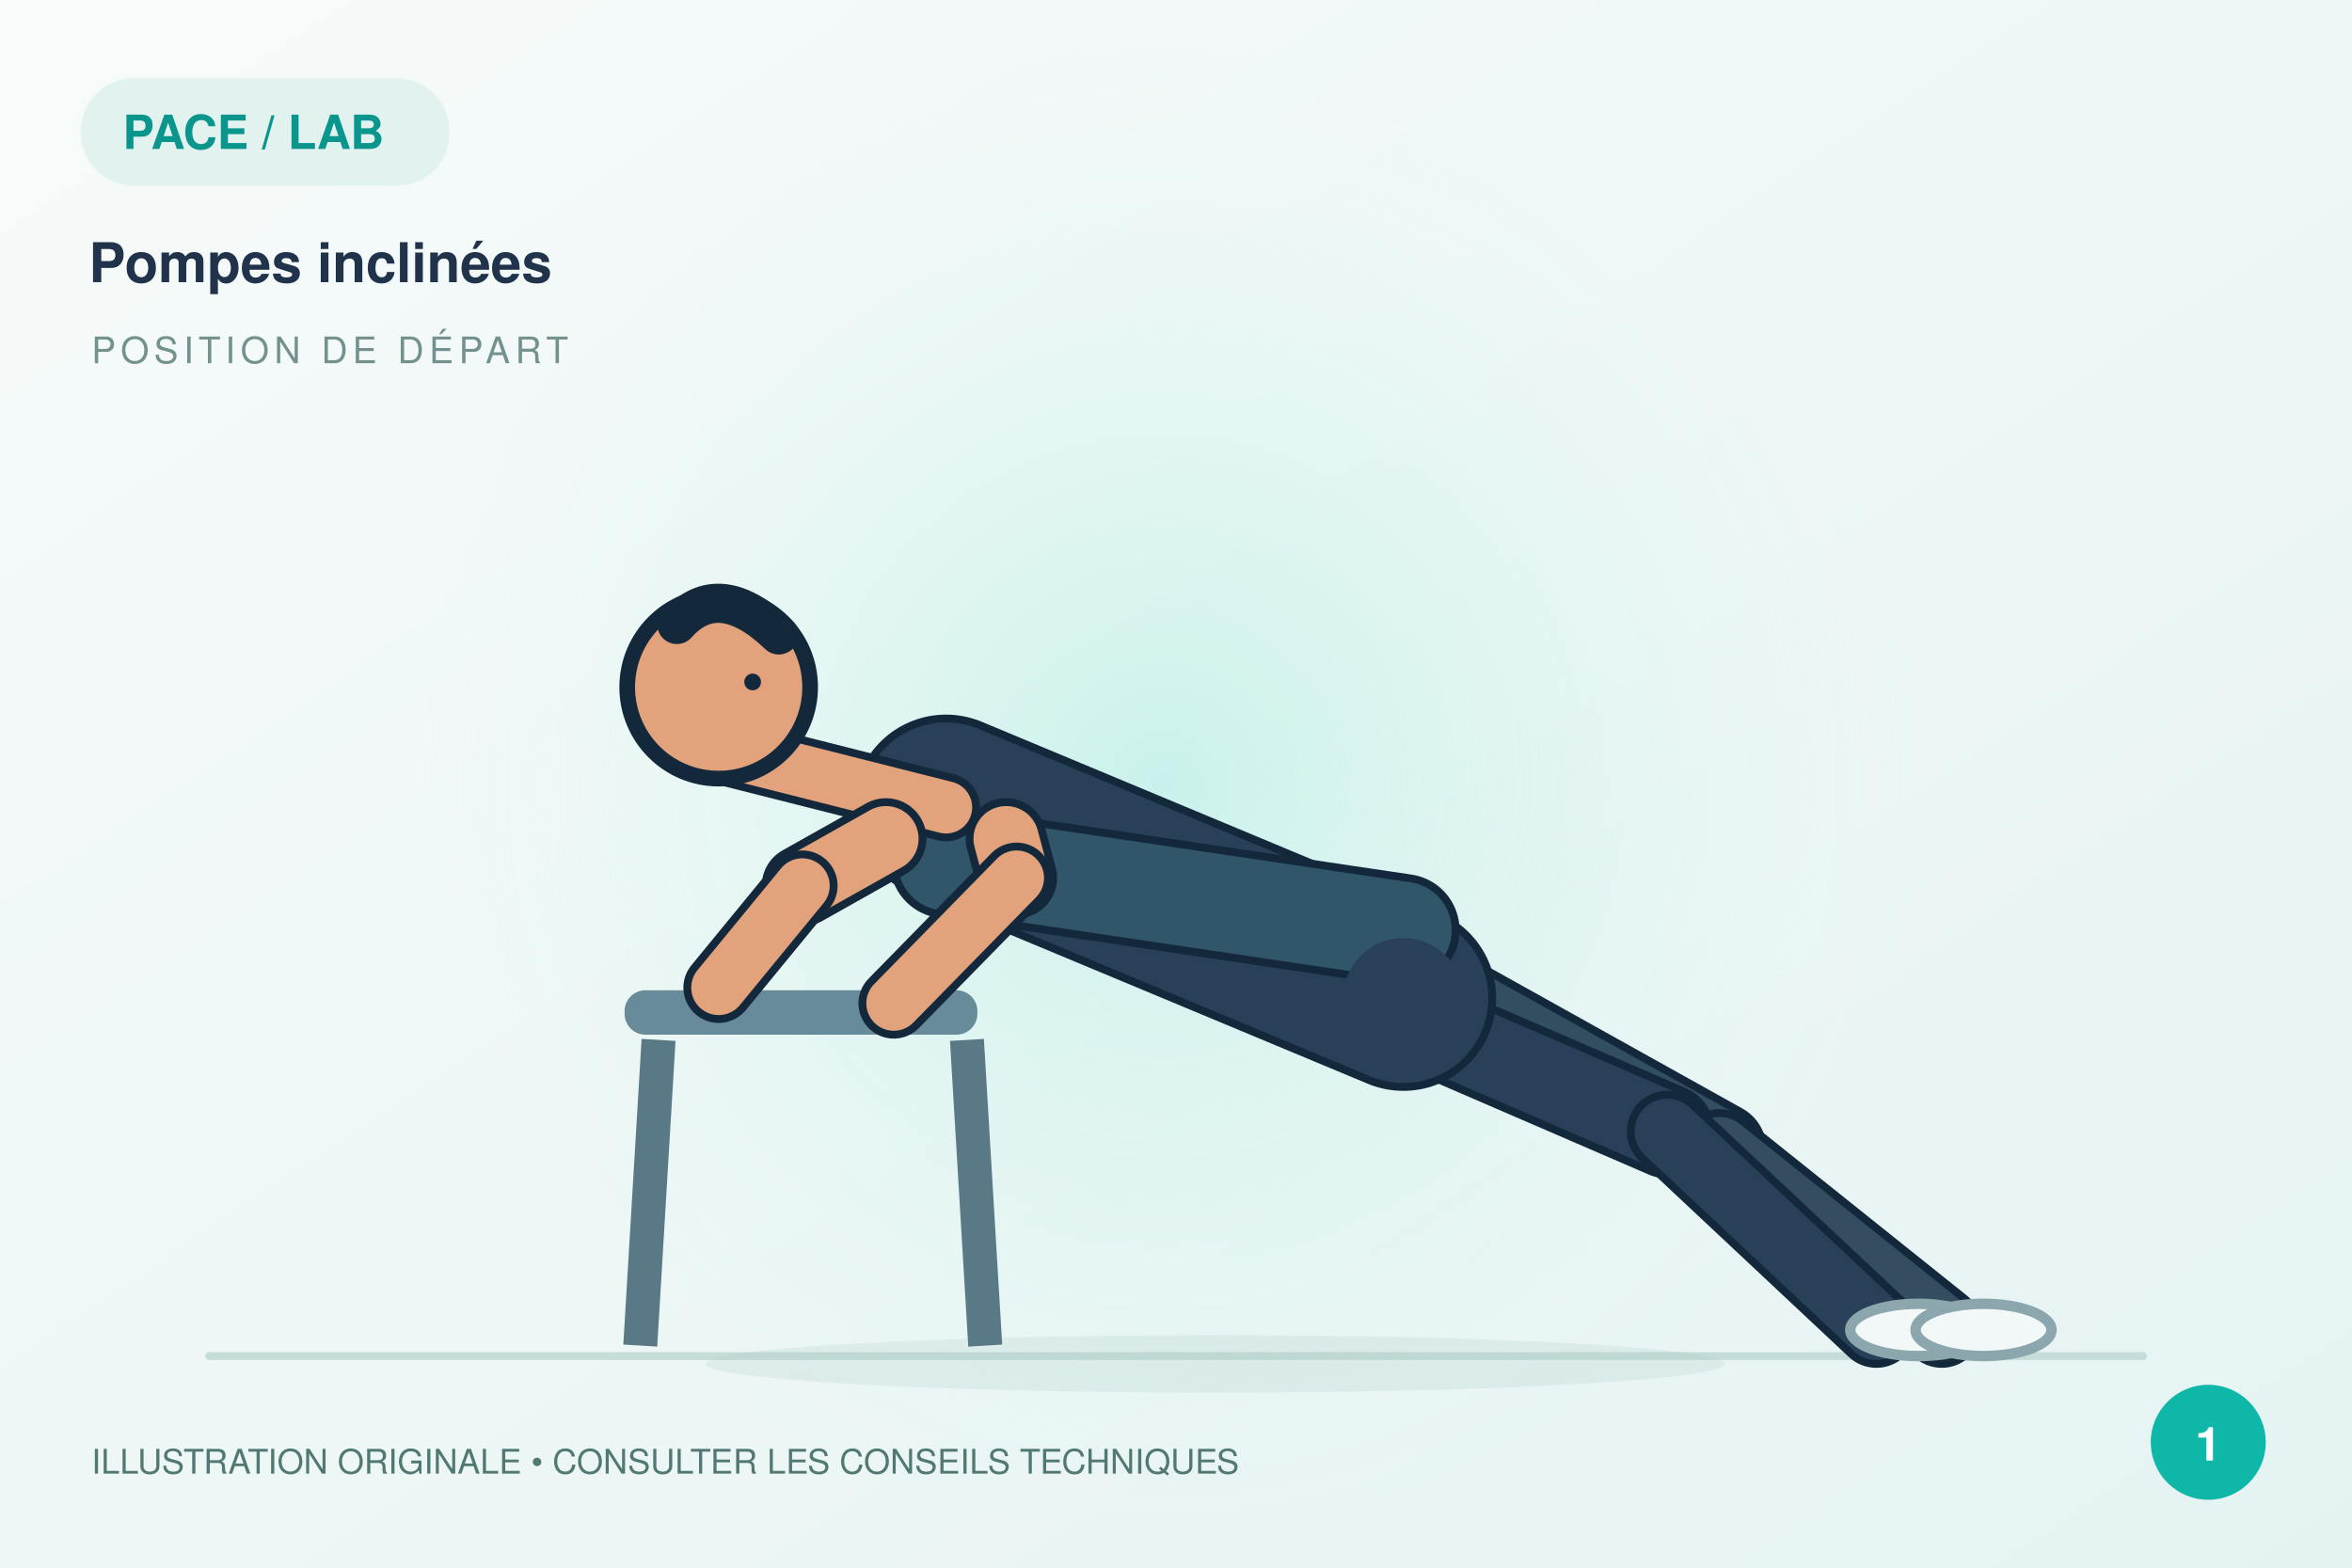
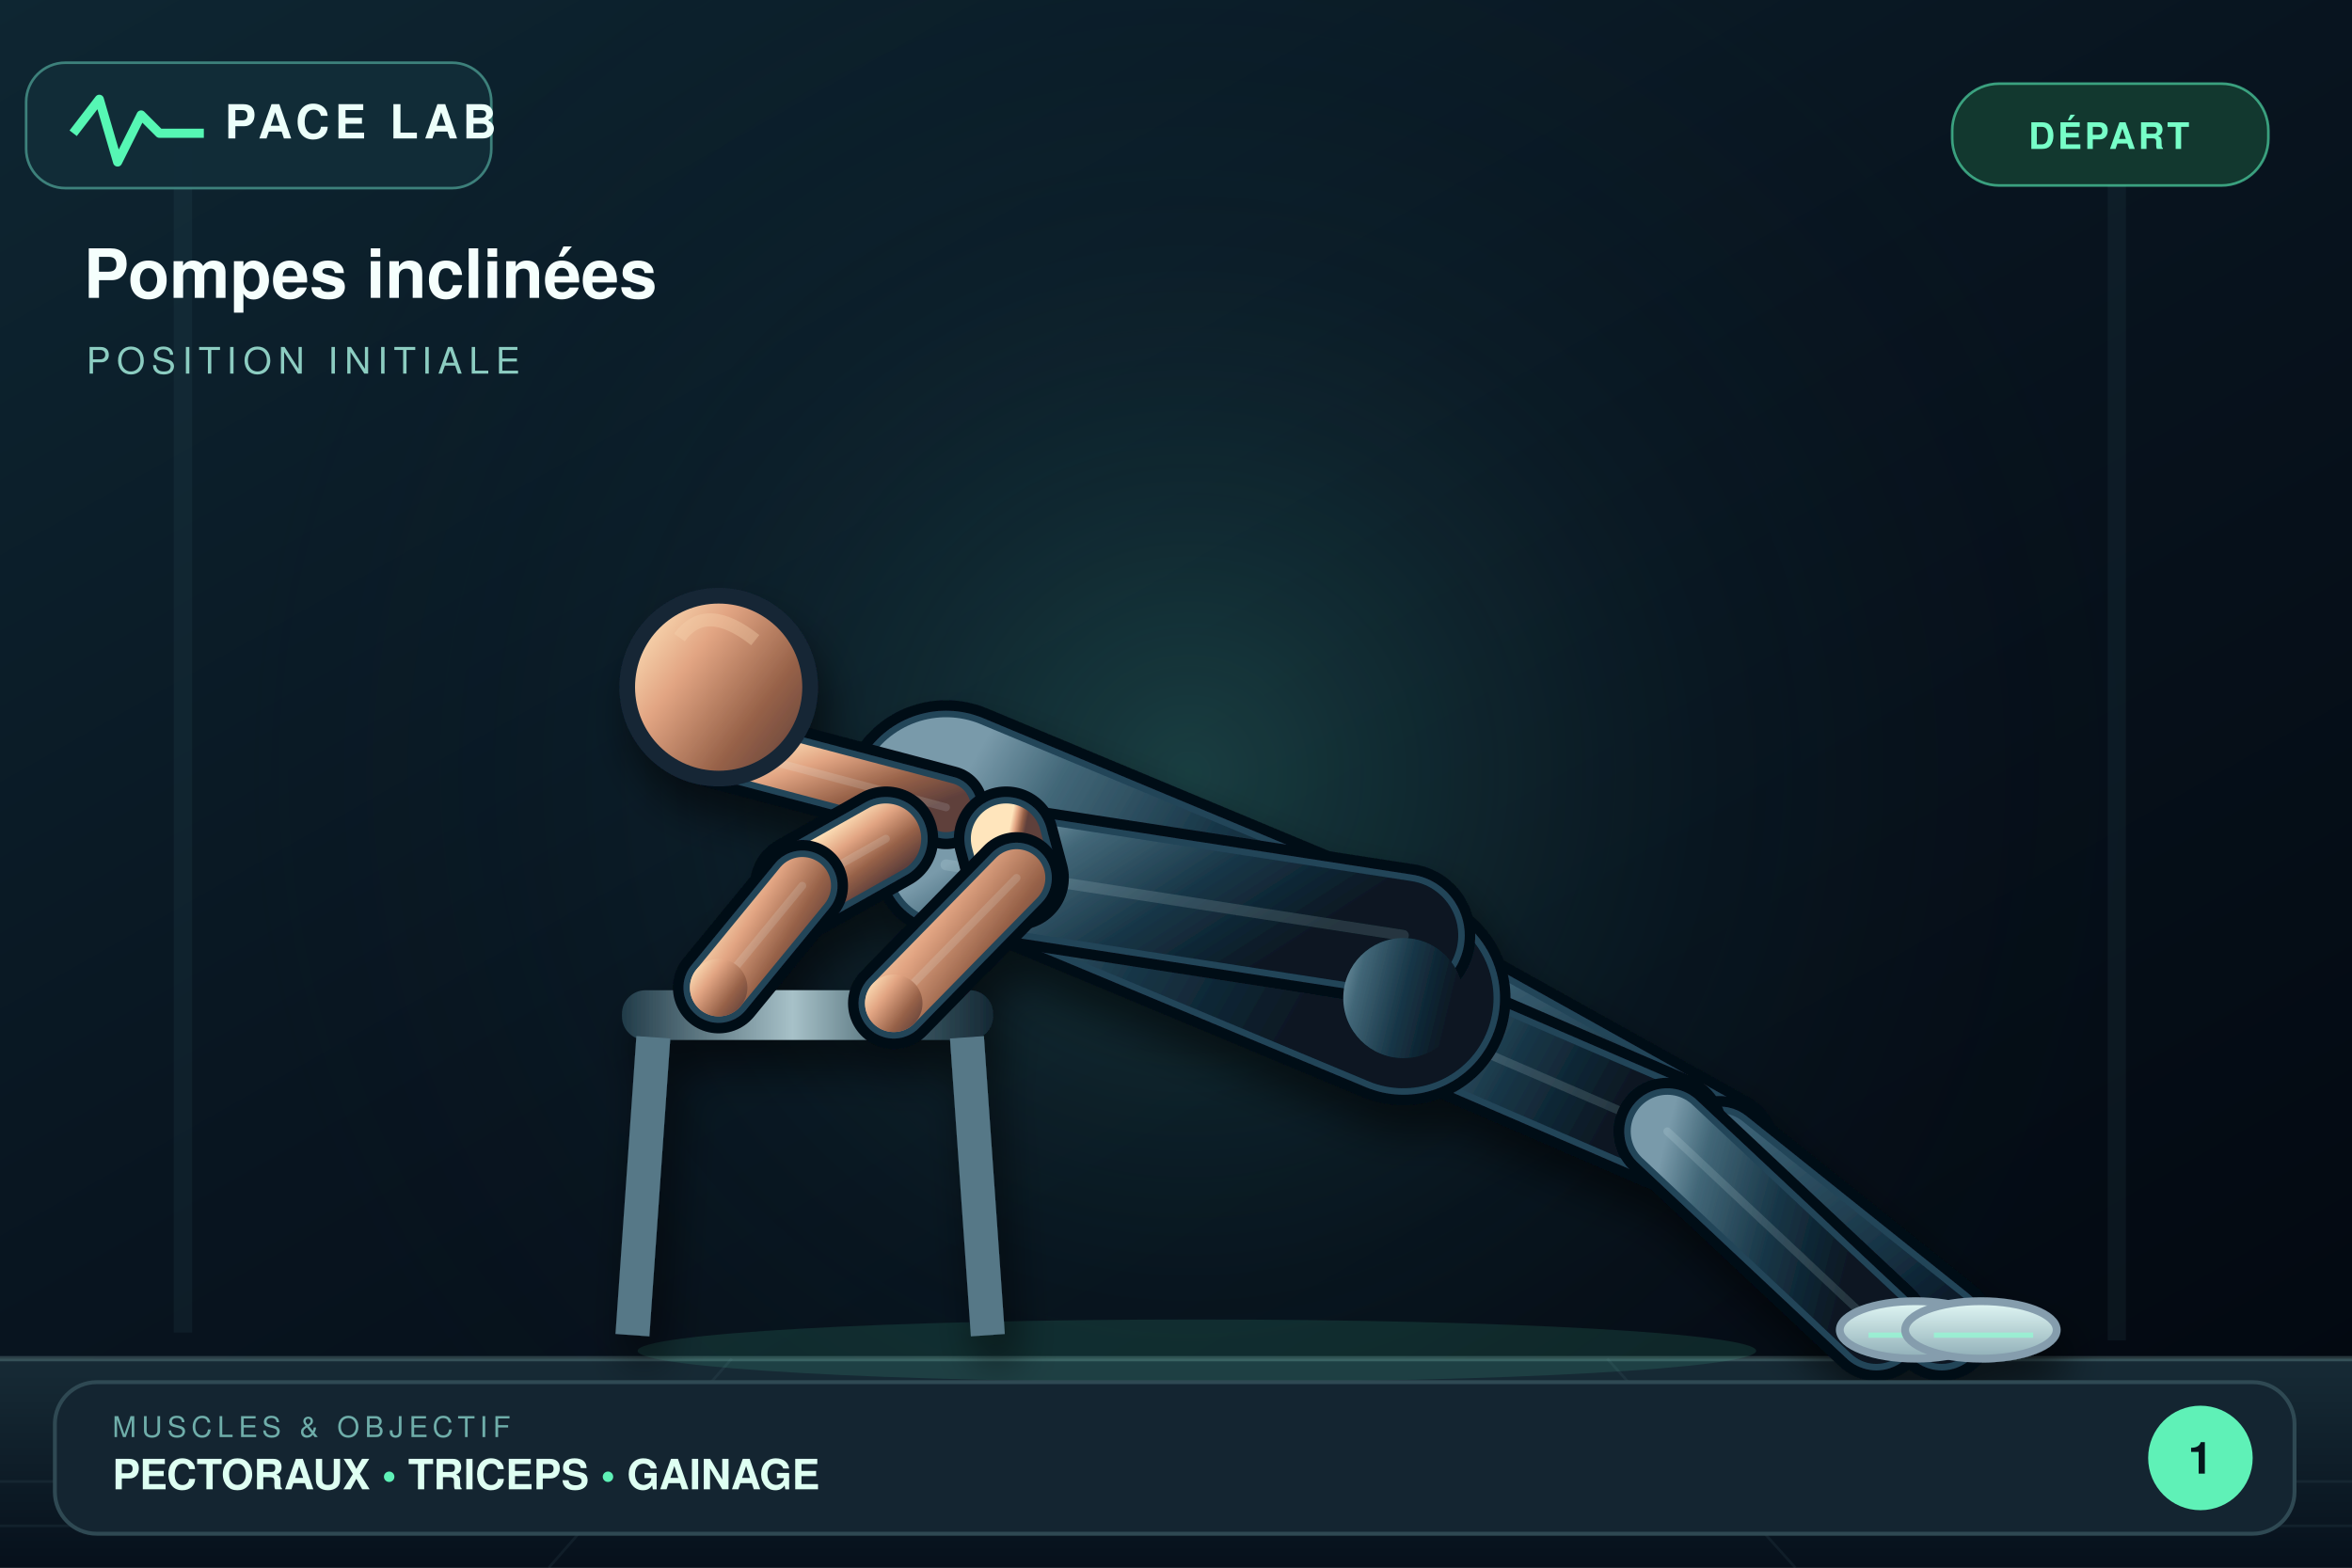
<svg xmlns="http://www.w3.org/2000/svg" width="900" height="600" viewBox="0 0 900 600">
  <defs>
-     <linearGradient id="bg" x1="0" y1="0" x2="1" y2="1">
-       <stop stop-color="#f7fbfa" />
-       <stop offset="1" stop-color="#e4f3f2" />
+     <linearGradient id="bg" x1="0" y1="0" x2=".85" y2="1">
+       <stop stop-color="#0e2632" />
+       <stop offset=".5" stop-color="#08141f" />
+       <stop offset="1" stop-color="#030911" />
    </linearGradient>
-     <radialGradient id="glow">
-       <stop stop-color="#abede2" stop-opacity=".55" />
-       <stop offset="1" stop-color="#dff6f1" stop-opacity="0" />
+     <radialGradient id="light">
+       <stop stop-color="#3d998b" stop-opacity=".32" />
+       <stop offset=".52" stop-color="#1c4750" stop-opacity=".11" />
+       <stop offset="1" stop-color="#04101b" stop-opacity="0" />
    </radialGradient>
-     <marker id="arrow" markerWidth="6" markerHeight="6" refX="3" refY="3" orient="auto">
-       <path d="M0 0 L6 3 L0 6" fill="none" stroke="#0fb7a9" stroke-width="1.5" />
+     <linearGradient id="fabric" x1="0" x2="1" y1="0" y2=".24">
+       <stop stop-color="#799aaa" />
+       <stop offset=".2" stop-color="#426778" />
+       <stop offset=".58" stop-color="#183647" />
+       <stop offset="1" stop-color="#071621" />
+     </linearGradient>
+     <linearGradient id="skin" x1="0" x2="1" y1=".15" y2=".9">
+       <stop stop-color="#ffe5bc" />
+       <stop offset=".32" stop-color="#e2a583" />
+       <stop offset=".7" stop-color="#956047" />
+       <stop offset="1" stop-color="#5e3f3b" />
+     </linearGradient>
+     <linearGradient id="rear" x1="0" x2="1" y1="0" y2="1">
+       <stop stop-color="#3b6174" />
+       <stop offset=".7" stop-color="#142f40" />
+       <stop offset="1" stop-color="#081624" />
+     </linearGradient>
+     <linearGradient id="metal" x1="0" x2="1">
+       <stop stop-color="#213b48" />
+       <stop offset=".46" stop-color="#a7c1c8" />
+       <stop offset=".77" stop-color="#3c5a65" />
+       <stop offset="1" stop-color="#152834" />
+     </linearGradient>
+     <linearGradient id="shoe" x1="0" x2="0" y1="0" y2="1">
+       <stop stop-color="#e2f8f5" />
+       <stop offset="1" stop-color="#8faeb7" />
+     </linearGradient>
+     <linearGradient id="floor" x1="0" y1="0" x2="0" y2="1">
+       <stop stop-color="#172b36" />
+       <stop offset="1" stop-color="#06101b" />
+     </linearGradient>
+     <filter id="shadow" x="-30%" y="-30%" width="160%" height="160%">
+       <feDropShadow dx="4" dy="11" stdDeviation="8" flood-color="#000000" flood-opacity=".55" />
+     </filter>
+     <marker id="arrow" markerWidth="7" markerHeight="7" refX="5" refY="3.5" orient="auto">
+       <path d="M0 0 L6 3.5 L0 7" fill="none" stroke="#6dfdc6" stroke-width="1.7" />
    </marker>
  </defs>
  <rect width="900" height="600" fill="url(#bg)" />
-   <circle cx="445" cy="300" r="290" fill="url(#glow)" />
-   <path d="M 80 519 H 820" stroke="#c5dcd9" stroke-width="3" stroke-linecap="round" />
-   <ellipse cx="465" cy="522" rx="195" ry="11" fill="#a6c5c5" opacity=".20" />
-   <rect x="31" y="30" width="141" height="41" rx="20" fill="#e2f2ef" />
-   <text x="47" y="57" font-family="Helvetica,Arial" font-size="18" font-weight="bold" fill="#0a968d">PACE / LAB</text>
-   <text x="34" y="108" font-family="Helvetica,Arial" font-size="21" font-weight="bold" fill="#20334b">Pompes inclinées</text>
-   <text x="35" y="139" font-family="Helvetica,Arial" font-size="14" letter-spacing="2" fill="#73918e">POSITION DE DÉPART</text>
-   <rect x="239" y="379" width="135" height="17" rx="8" fill="#678b98" />
-   <path d="M 252 398 L 245 515 M 370 398 L 377 515" stroke="#597986" stroke-width="13" />
-   <path d="M 554 382 L 658 440" fill="none" stroke="#14283c" stroke-width="36" stroke-linejoin="round" stroke-linecap="round" />
-   <path d="M 554 382 L 658 440" fill="none" stroke="#334e60" stroke-width="30" stroke-linejoin="round" stroke-linecap="round" />
-   <path d="M 658 440 L 743 508" fill="none" stroke="#14283c" stroke-width="31" stroke-linejoin="round" stroke-linecap="round" />
-   <path d="M 658 440 L 743 508" fill="none" stroke="#344e60" stroke-width="25" stroke-linejoin="round" stroke-linecap="round" />
-   <path d="M 520 382 L 638 433" fill="none" stroke="#14283c" stroke-width="36" stroke-linejoin="round" stroke-linecap="round" />
-   <path d="M 520 382 L 638 433" fill="none" stroke="#284158" stroke-width="30" stroke-linejoin="round" stroke-linecap="round" />
-   <path d="M 638 433 L 718 508" fill="none" stroke="#14283c" stroke-width="31" stroke-linejoin="round" stroke-linecap="round" />
-   <path d="M 638 433 L 718 508" fill="none" stroke="#284158" stroke-width="25" stroke-linejoin="round" stroke-linecap="round" />
-   <ellipse cx="734" cy="509" rx="26" ry="10" fill="#f2f8f8" stroke="#8ba7ad" stroke-width="4" />
-   <ellipse cx="759" cy="509" rx="26" ry="10" fill="#f2f8f8" stroke="#8ba7ad" stroke-width="4" />
-   <path d="M 537 382 L 362 309" fill="none" stroke="#14283c" stroke-width="71" stroke-linejoin="round" stroke-linecap="round" />
-   <path d="M 537 382 L 362 309" fill="none" stroke="#284158" stroke-width="65" stroke-linejoin="round" stroke-linecap="round" />
-   <path d="M 537 356 L 362 330" fill="none" stroke="#14283c" stroke-width="43" stroke-linejoin="round" stroke-linecap="round" />
-   <path d="M 537 356 L 362 330" fill="none" stroke="#31566a" stroke-width="37" stroke-linejoin="round" stroke-linecap="round" />
-   <circle cx="537" cy="382" r="23" fill="#284158" stroke="none" stroke-width="1" />
-   <path d="M 362 309 L 275 287" fill="none" stroke="#14283c" stroke-width="26" stroke-linejoin="round" stroke-linecap="round" />
-   <path d="M 362 309 L 275 287" fill="none" stroke="#e2a27b" stroke-width="20" stroke-linejoin="round" stroke-linecap="round" />
-   <circle cx="275" cy="263" r="35" fill="#e2a27b" stroke="#14283c" stroke-width="6" />
-   <circle cx="288" cy="261" r="3.2" fill="#14283c" />
-   <path d="M 259 239 Q 275 221 298 243" stroke="#14283c" stroke-width="15" fill="none" stroke-linecap="round" />
-   <path d="M 385 321 L 389 336" fill="none" stroke="#14283c" stroke-width="31" stroke-linejoin="round" stroke-linecap="round" />
-   <path d="M 385 321 L 389 336" fill="none" stroke="#e2a27b" stroke-width="25" stroke-linejoin="round" stroke-linecap="round" />
-   <path d="M 389 336 L 342 384" fill="none" stroke="#14283c" stroke-width="27" stroke-linejoin="round" stroke-linecap="round" />
-   <path d="M 389 336 L 342 384" fill="none" stroke="#e2a27b" stroke-width="21" stroke-linejoin="round" stroke-linecap="round" />
-   <path d="M 339 321 L 307 339" fill="none" stroke="#14283c" stroke-width="31" stroke-linejoin="round" stroke-linecap="round" />
-   <path d="M 339 321 L 307 339" fill="none" stroke="#e2a27b" stroke-width="25" stroke-linejoin="round" stroke-linecap="round" />
-   <path d="M 307 339 L 275 378" fill="none" stroke="#14283c" stroke-width="27" stroke-linejoin="round" stroke-linecap="round" />
-   <path d="M 307 339 L 275 378" fill="none" stroke="#e2a27b" stroke-width="21" stroke-linejoin="round" stroke-linecap="round" />
-   <circle cx="275" cy="378" r="10" fill="#e2a27b" stroke="none" stroke-width="1" />
-   <circle cx="342" cy="384" r="10" fill="#e2a27b" stroke="none" stroke-width="1" />
-   <text x="35" y="564" font-family="Helvetica,Arial" font-size="13" fill="#527874">ILLUSTRATION ORIGINALE • CONSULTER LES CONSEILS TECHNIQUES</text>
-   <circle cx="845" cy="552" r="22" fill="#0fb7a9" />
-   <text x="845" y="559" text-anchor="middle" font-family="Helvetica,Arial" font-size="18" font-weight="bold" fill="#fff">1</text>
+   <circle cx="455" cy="296" r="375" fill="url(#light)" />
+   <path d="M70 56 L70 510 M810 54 L810 513" stroke="#4c8191" stroke-width="7" opacity=".09" />
+   <path d="M0 520 L900 520 L900 600 L0 600 Z" fill="url(#floor)" />
+   <path d="M0 520 H900" stroke="#9acac5" opacity=".24" stroke-width="2" />
+   <path d="M0 567 L900 567 M0 584 L900 584 M280 520 L210 600 M615 520 L687 600" stroke="#678e9a" opacity=".10" />
+   <ellipse cx="458" cy="517" rx="214" ry="12" fill="#5bf6bd" opacity=".11" />
+   <path d="M25 24 h148 a15 15 0 0 1 15 15 v18 a15 15 0 0 1 -15 15 H25 a15 15 0 0 1 -15 -15 V39 a15 15 0 0 1 15 -15" fill="#112c38" stroke="#3f857f" opacity=".95" />
+   <path d="M28 51 l10 -13 l7 24 l9 -18 l7 7 h17" fill="none" stroke="#56f7b4" stroke-width="3.5" stroke-linejoin="round" />
+   <text x="86" y="53" font-family="Helvetica,Arial" font-size="18" letter-spacing="2" font-weight="bold" fill="#ecfffa">PACE LAB</text>
+   <text x="32" y="114" font-family="Helvetica,Arial" font-size="26" font-weight="bold" fill="#f5fffd">Pompes inclinées</text>
+   <text x="33" y="143" font-family="Helvetica,Arial" font-size="14" letter-spacing="2.5" fill="#8ccdc1">POSITION INITIALE</text>
+   <rect x="747" y="32" width="121" height="39" rx="18" fill="#12382f" stroke="#59f1b9" stroke-opacity=".6" />
+   <text x="807" y="57" text-anchor="middle" font-family="Helvetica,Arial" font-size="14" letter-spacing="1" fill="#77ffc8" font-weight="bold">DÉPART</text>
+   <g filter="url(#shadow)">
+     <rect x="238" y="379" width="142" height="19" rx="9" fill="url(#metal)" />
+     <path d="M250 397 L242 511 M370 397 L378 511" stroke="#567887" stroke-width="13" />
+     <path d="M 554 382 L 658 440" stroke="#030b15" stroke-width="46" stroke-linecap="round" />
+     <path d="M 554 382 L 658 440" stroke="#224459" stroke-width="38" stroke-linecap="round" />
+     <path d="M 554 382 L 658 440" stroke="url(#rear)" stroke-width="33" stroke-linecap="round" />
+     <path d="M 554 382 L 658 440" stroke="#e9fffa" stroke-opacity=".14" stroke-width="3.3" stroke-linecap="round" />
+     <path d="M 658 440 L 743 508" stroke="#030b15" stroke-width="41" stroke-linecap="round" />
+     <path d="M 658 440 L 743 508" stroke="#224459" stroke-width="33" stroke-linecap="round" />
+     <path d="M 658 440 L 743 508" stroke="url(#rear)" stroke-width="28" stroke-linecap="round" />
+     <path d="M 658 440 L 743 508" stroke="#e9fffa" stroke-opacity=".14" stroke-width="3.0" stroke-linecap="round" />
+     <path d="M 520 382 L 638 433" stroke="#030b15" stroke-width="46" stroke-linecap="round" />
+     <path d="M 520 382 L 638 433" stroke="#224459" stroke-width="38" stroke-linecap="round" />
+     <path d="M 520 382 L 638 433" stroke="url(#fabric)" stroke-width="33" stroke-linecap="round" />
+     <path d="M 520 382 L 638 433" stroke="#e9fffa" stroke-opacity=".14" stroke-width="3.3" stroke-linecap="round" />
+     <path d="M 638 433 L 718 508" stroke="#030b15" stroke-width="41" stroke-linecap="round" />
+     <path d="M 638 433 L 718 508" stroke="#224459" stroke-width="33" stroke-linecap="round" />
+     <path d="M 638 433 L 718 508" stroke="url(#fabric)" stroke-width="28" stroke-linecap="round" />
+     <path d="M 638 433 L 718 508" stroke="#e9fffa" stroke-opacity=".14" stroke-width="3.0" stroke-linecap="round" />
+     <ellipse cx="733" cy="509" rx="29" ry="11" fill="url(#shoe)" stroke="#859dad" stroke-width="3" />
+     <path d="M715 511 L753 511" stroke="#8fffd4" stroke-opacity=".65" stroke-width="2" />
+     <ellipse cx="758" cy="509" rx="29" ry="11" fill="url(#shoe)" stroke="#859dad" stroke-width="3" />
+     <path d="M740 511 L778 511" stroke="#8fffd4" stroke-opacity=".65" stroke-width="2" />
+     <path d="M 537 382 L 362 309" stroke="#030b15" stroke-width="82" stroke-linecap="round" />
+     <path d="M 537 382 L 362 309" stroke="#224459" stroke-width="74" stroke-linecap="round" />
+     <path d="M 537 382 L 362 309" stroke="url(#fabric)" stroke-width="69" stroke-linecap="round" />
+     <path d="M 537 382 L 362 309" stroke="#e9fffa" stroke-opacity=".14" stroke-width="6.9" stroke-linecap="round" />
+     <path d="M 537 358 L 362 331" stroke="#030b15" stroke-width="55" stroke-linecap="round" />
+     <path d="M 537 358 L 362 331" stroke="#224459" stroke-width="47" stroke-linecap="round" />
+     <path d="M 537 358 L 362 331" stroke="url(#fabric)" stroke-width="42" stroke-linecap="round" />
+     <path d="M 537 358 L 362 331" stroke="#e9fffa" stroke-opacity=".14" stroke-width="4.2" stroke-linecap="round" />
+     <circle cx="537" cy="382" r="23" fill="url(#fabric)" />
+     <path d="M 362 309 L 275 286" stroke="#030b15" stroke-width="32" stroke-linecap="round" />
+     <path d="M 362 309 L 275 286" stroke="#224459" stroke-width="24" stroke-linecap="round" />
+     <path d="M 362 309 L 275 286" stroke="url(#skin)" stroke-width="19" stroke-linecap="round" />
+     <path d="M 362 309 L 275 286" stroke="#e9fffa" stroke-opacity=".14" stroke-width="3.0" stroke-linecap="round" />
+     <circle cx="275" cy="263" r="35" fill="url(#skin)" stroke="#132536" stroke-width="6" />
+     <path d="M260 244 Q 270 230 289 245" stroke="#f5d4af" opacity=".35" fill="none" stroke-width="5" />
+     <path d="M 385 321 L 389 336" stroke="#030b15" stroke-width="40" stroke-linecap="round" />
+     <path d="M 385 321 L 389 336" stroke="#224459" stroke-width="32" stroke-linecap="round" />
+     <path d="M 385 321 L 389 336" stroke="url(#skin)" stroke-width="27" stroke-linecap="round" />
+     <path d="M 385 321 L 389 336" stroke="#e9fffa" stroke-opacity=".14" stroke-width="3.0" stroke-linecap="round" />
+     <path d="M 389 336 L 342 384" stroke="#030b15" stroke-width="35" stroke-linecap="round" />
+     <path d="M 389 336 L 342 384" stroke="#224459" stroke-width="27" stroke-linecap="round" />
+     <path d="M 389 336 L 342 384" stroke="url(#skin)" stroke-width="22" stroke-linecap="round" />
+     <path d="M 389 336 L 342 384" stroke="#e9fffa" stroke-opacity=".14" stroke-width="3.0" stroke-linecap="round" />
+     <path d="M 339 321 L 307 339" stroke="#030b15" stroke-width="40" stroke-linecap="round" />
+     <path d="M 339 321 L 307 339" stroke="#224459" stroke-width="32" stroke-linecap="round" />
+     <path d="M 339 321 L 307 339" stroke="url(#skin)" stroke-width="27" stroke-linecap="round" />
+     <path d="M 339 321 L 307 339" stroke="#e9fffa" stroke-opacity=".14" stroke-width="3.0" stroke-linecap="round" />
+     <path d="M 307 339 L 275 378" stroke="#030b15" stroke-width="35" stroke-linecap="round" />
+     <path d="M 307 339 L 275 378" stroke="#224459" stroke-width="27" stroke-linecap="round" />
+     <path d="M 307 339 L 275 378" stroke="url(#skin)" stroke-width="22" stroke-linecap="round" />
+     <path d="M 307 339 L 275 378" stroke="#e9fffa" stroke-opacity=".14" stroke-width="3.0" stroke-linecap="round" />
+     <circle cx="275" cy="378" r="11" fill="url(#skin)" />
+     <circle cx="342" cy="384" r="11" fill="url(#skin)" />
+   </g>
+   <rect x="21" y="529" width="857" height="58" rx="16" fill="#142531" stroke="#2f4953" stroke-width="1.5" />
+   <text x="43" y="550" font-family="Helvetica,Arial" font-size="11" letter-spacing="2" fill="#6faeaa">MUSCLES &amp; OBJECTIF</text>
+   <text x="43" y="570" font-family="Helvetica,Arial" font-size="16" font-weight="bold" fill="#defff2">PECTORAUX <tspan fill="#5ff1b7"> • </tspan> TRICEPS <tspan fill="#5ff1b7"> • </tspan> GAINAGE</text>
+   <circle cx="842" cy="558" r="20" fill="#5ff1b7" />
+   <text x="842" y="564" text-anchor="middle" font-family="Helvetica,Arial" font-size="17" font-weight="bold" fill="#06171c">1</text>
</svg>
